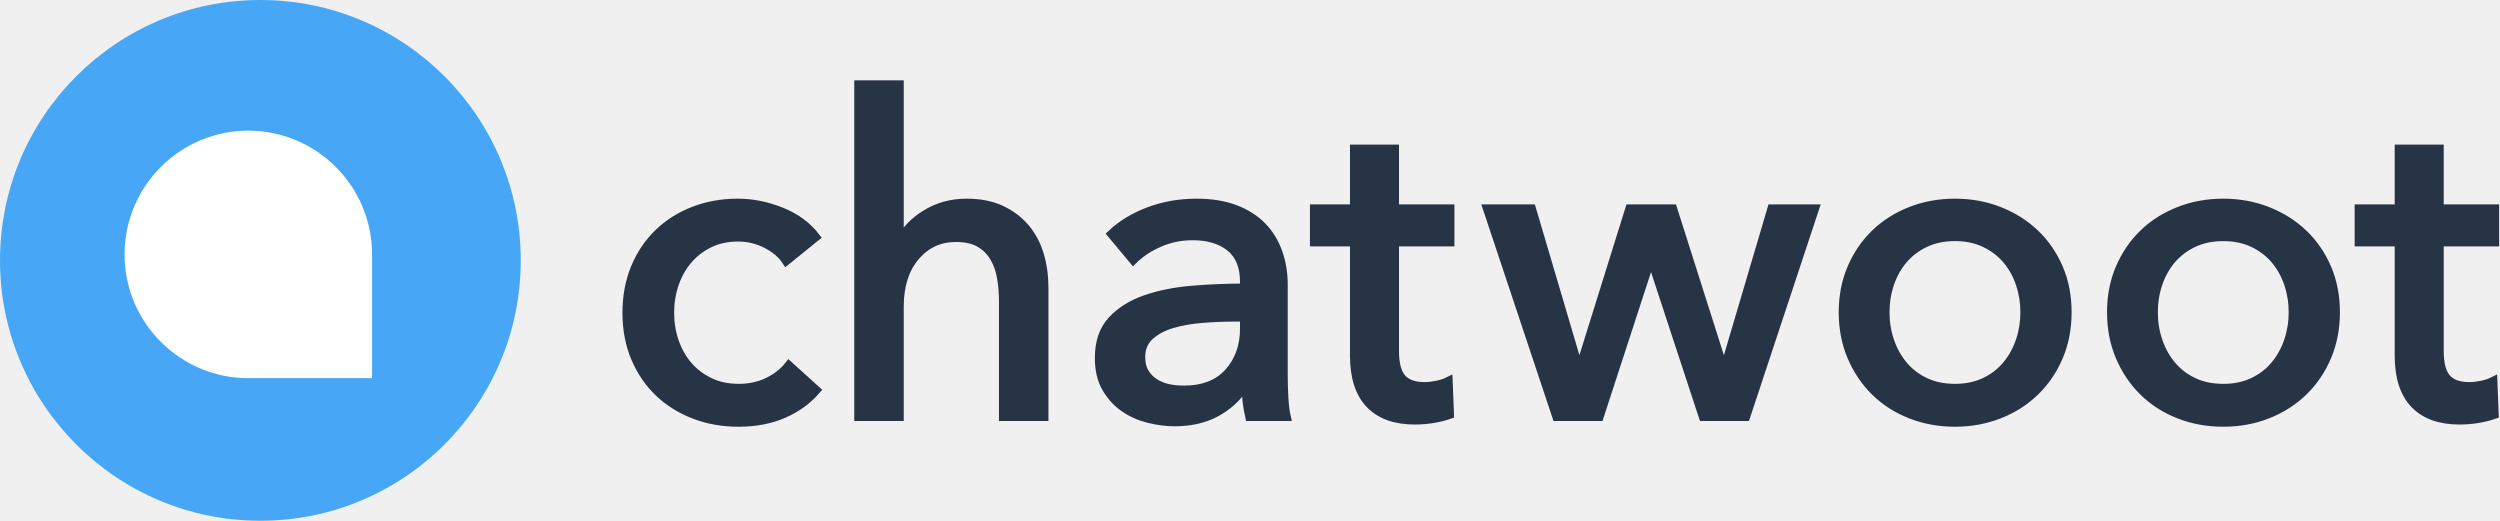
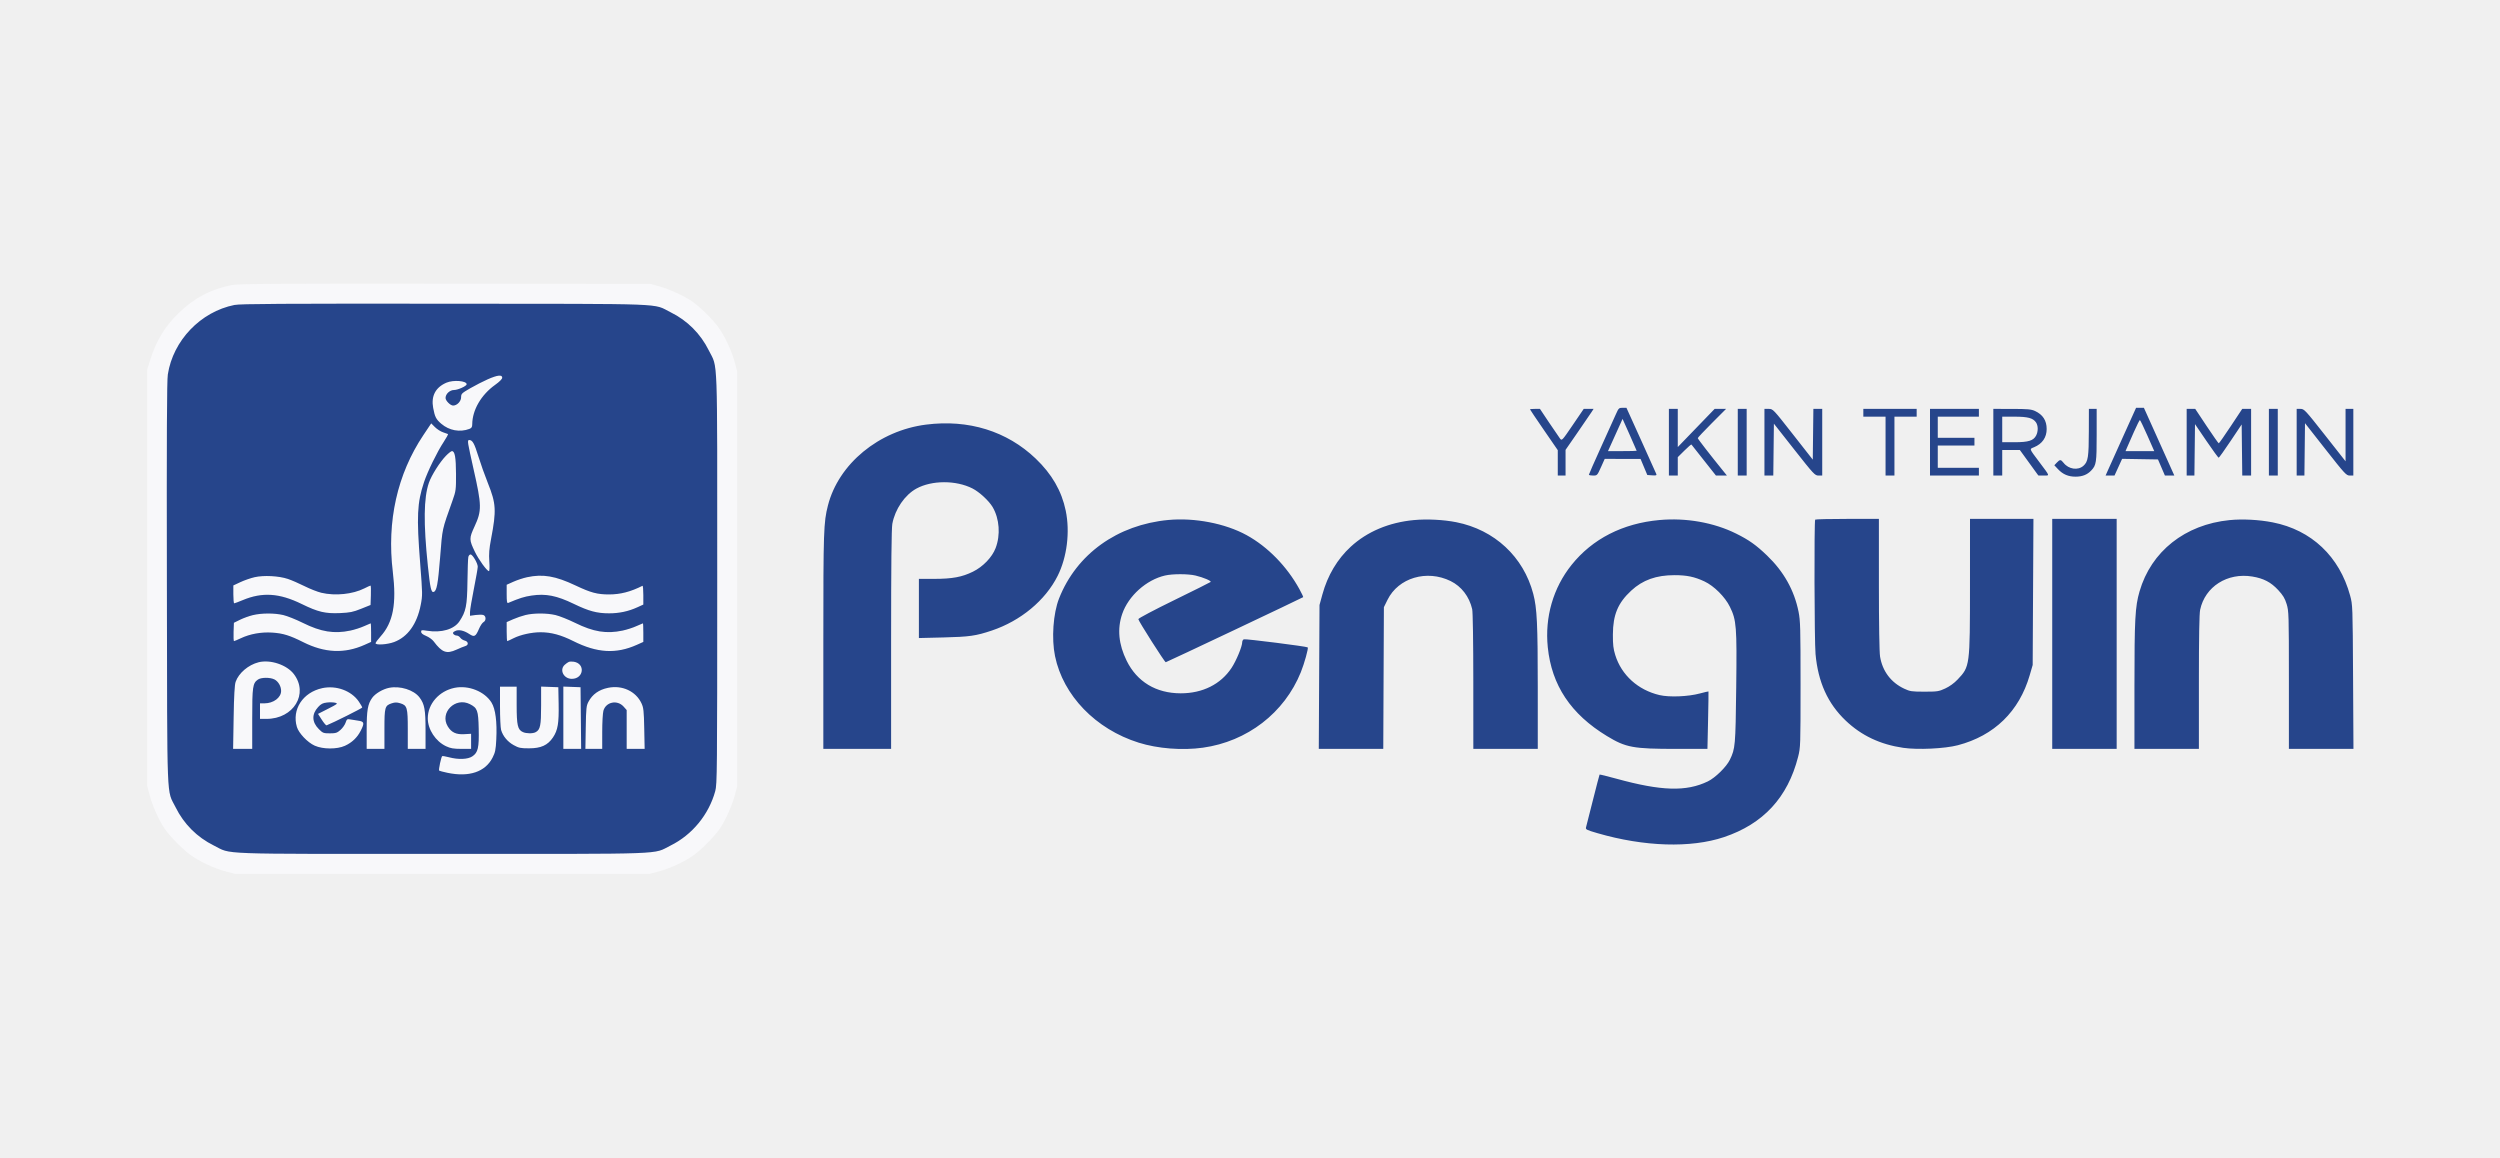
- <svg xmlns="http://www.w3.org/2000/svg" width="2458px" height="512px" viewBox="0 0 2458 512" version="1.1">
-   <g id="Logo" stroke="none" stroke-width="1" fill="none" fill-rule="evenodd">
-     <g id="on_white" fill-rule="nonzero">
-       <g id="woot-log">
-         <circle id="Oval" fill="#47A7F6" cx="256" cy="256" r="256" />
-         <path d="M362.808,368.808 L244.123,368.808 C178.699,368.808 125.457,315.562 125.457,250.122 C125.457,184.703 178.699,131.457 244.124,131.457 C309.565,131.457 362.808,184.703 362.808,250.122 L362.808,368.808 Z" id="Fill-1" stroke="#FFFFFF" stroke-width="6" fill="#FFFFFF" />
-       </g>
-       <path d="M772.982,256.848 C768.658,250.217 762.171,244.667 753.522,240.198 C744.872,235.73 735.647,233.495 725.844,233.495 C715.177,233.495 705.735,235.513 697.518,239.55 C689.302,243.586 682.31,248.992 676.544,255.767 C670.778,262.542 666.381,270.398 663.354,279.336 C660.327,288.273 658.813,297.643 658.813,307.446 C658.813,317.248 660.327,326.618 663.354,335.555 C666.381,344.493 670.778,352.349 676.544,359.124 C682.31,365.899 689.374,371.305 697.735,375.341 C706.095,379.378 715.609,381.396 726.277,381.396 C736.656,381.396 746.098,379.378 754.603,375.341 C763.108,371.305 770.099,365.827 775.577,358.908 L802.822,383.558 C794.173,393.649 783.361,401.505 770.387,407.127 C757.414,412.749 742.71,415.56 726.277,415.56 C710.42,415.56 695.789,412.965 682.382,407.776 C668.976,402.586 657.372,395.307 647.569,385.937 C637.767,376.567 630.055,365.251 624.433,351.989 C618.811,338.727 616,323.879 616,307.446 C616,291.3 618.739,276.597 624.217,263.335 C629.695,250.073 637.335,238.685 647.137,229.171 C656.939,219.657 668.544,212.305 681.95,207.115 C695.356,201.926 709.843,199.331 725.412,199.331 C739.827,199.331 754.17,202.214 768.441,207.98 C782.713,213.746 794.028,222.107 802.389,233.063 L772.982,256.848 Z M885.421,236.09 C890.322,225.999 898.683,217.35 910.504,210.143 C922.324,202.935 935.586,199.331 950.29,199.331 C963.552,199.331 974.94,201.565 984.454,206.034 C993.968,210.503 1001.896,216.485 1008.239,223.981 C1014.582,231.477 1019.267,240.27 1022.294,250.361 C1025.321,260.452 1026.835,271.263 1026.835,282.795 L1026.835,409.938 L986.184,409.938 L986.184,296.634 C986.184,288.273 985.535,280.345 984.238,272.849 C982.94,265.353 980.562,258.722 977.102,252.956 C973.643,247.19 968.958,242.577 963.047,239.117 C957.137,235.658 949.425,233.928 939.911,233.928 C923.766,233.928 910.504,240.054 900.125,252.307 C889.746,264.56 884.556,280.921 884.556,301.391 L884.556,409.938 L843.905,409.938 L843.905,83 L884.556,83 L884.556,236.09 L885.421,236.09 Z M1223.171,277.174 C1223.171,261.893 1218.558,250.577 1209.332,243.226 C1200.106,235.874 1187.853,232.198 1172.573,232.198 C1161.041,232.198 1150.157,234.432 1139.923,238.901 C1129.688,243.37 1121.111,249.064 1114.191,255.983 L1092.568,230.036 C1102.659,220.522 1114.984,213.026 1129.544,207.548 C1144.103,202.07 1159.743,199.331 1176.465,199.331 C1191.169,199.331 1203.926,201.421 1214.738,205.602 C1225.549,209.782 1234.415,215.476 1241.334,222.684 C1248.253,229.892 1253.443,238.396 1256.902,248.199 C1260.362,258.001 1262.092,268.524 1262.092,279.768 L1262.092,369.287 C1262.092,376.206 1262.308,383.486 1262.741,391.126 C1263.173,398.766 1263.966,405.037 1265.119,409.938 L1228.36,409.938 C1226.054,400.136 1224.9,390.333 1224.9,380.531 L1223.603,380.531 C1216.107,391.487 1206.665,399.991 1195.277,406.046 C1183.889,412.1 1170.411,415.128 1154.842,415.128 C1146.77,415.128 1138.337,414.046 1129.544,411.884 C1120.75,409.722 1112.75,406.19 1105.542,401.289 C1098.334,396.388 1092.352,389.901 1087.595,381.828 C1082.838,373.756 1080.46,363.809 1080.46,351.989 C1080.46,336.42 1084.64,324.095 1093.001,315.014 C1101.362,305.932 1112.317,299.013 1125.868,294.256 C1139.418,289.499 1154.698,286.399 1171.708,284.958 C1188.718,283.516 1205.872,282.795 1223.171,282.795 L1223.171,277.174 Z M1213.224,312.203 C1203.133,312.203 1192.682,312.635 1181.871,313.5 C1171.059,314.365 1161.257,316.095 1152.464,318.689 C1143.67,321.284 1136.391,325.176 1130.625,330.366 C1124.859,335.555 1121.976,342.475 1121.976,351.124 C1121.976,357.178 1123.201,362.224 1125.651,366.26 C1128.102,370.296 1131.345,373.612 1135.382,376.206 C1139.418,378.801 1143.887,380.603 1148.788,381.612 C1153.689,382.621 1158.734,383.126 1163.924,383.126 C1182.952,383.126 1197.584,377.432 1207.818,366.044 C1218.053,354.655 1223.171,340.312 1223.171,323.014 L1223.171,312.203 L1213.224,312.203 Z M1425.993,238.252 L1371.504,238.252 L1371.504,345.069 C1371.504,357.467 1373.81,366.332 1378.423,371.666 C1383.036,376.999 1390.388,379.666 1400.478,379.666 C1404.226,379.666 1408.263,379.234 1412.587,378.369 C1416.912,377.504 1420.804,376.206 1424.264,374.477 L1425.561,407.776 C1420.66,409.506 1415.254,410.875 1409.344,411.884 C1403.433,412.893 1397.307,413.398 1390.964,413.398 C1371.648,413.398 1356.872,408.064 1346.637,397.397 C1336.402,386.729 1331.285,370.729 1331.285,349.394 L1331.285,238.252 L1291.931,238.252 L1291.931,204.953 L1331.285,204.953 L1331.285,146.139 L1371.504,146.139 L1371.504,204.953 L1425.993,204.953 L1425.993,238.252 Z M1506.078,204.953 L1552.351,361.503 L1553.216,361.503 L1602.083,204.953 L1644.897,204.953 L1694.629,361.503 L1695.494,361.503 L1741.767,204.953 L1784.581,204.953 L1716.685,409.938 L1674.304,409.938 L1623.706,255.983 L1622.841,255.983 L1572.676,409.938 L1530.295,409.938 L1461.967,204.953 L1506.078,204.953 Z M2032.811,307.013 C2032.811,322.87 2030,337.429 2024.378,350.691 C2018.756,363.953 2010.972,375.413 2001.026,385.072 C1991.079,394.73 1979.331,402.226 1965.78,407.56 C1952.23,412.893 1937.671,415.56 1922.102,415.56 C1906.534,415.56 1891.974,412.893 1878.424,407.56 C1864.873,402.226 1853.197,394.73 1843.395,385.072 C1833.592,375.413 1825.88,363.953 1820.258,350.691 C1814.636,337.429 1811.825,322.87 1811.825,307.013 C1811.825,291.156 1814.636,276.669 1820.258,263.551 C1825.88,250.433 1833.592,239.117 1843.395,229.603 C1853.197,220.089 1864.873,212.665 1878.424,207.332 C1891.974,201.998 1906.534,199.331 1922.102,199.331 C1937.671,199.331 1952.23,201.998 1965.78,207.332 C1979.331,212.665 1991.079,220.089 2001.026,229.603 C2010.972,239.117 2018.756,250.433 2024.378,263.551 C2030,276.669 2032.811,291.156 2032.811,307.013 Z M1990.43,307.013 C1990.43,297.211 1988.917,287.841 1985.89,278.903 C1982.862,269.966 1978.466,262.11 1972.7,255.334 C1966.934,248.559 1959.798,243.154 1951.293,239.117 C1942.788,235.081 1933.058,233.063 1922.102,233.063 C1911.146,233.063 1901.416,235.081 1892.911,239.117 C1884.406,243.154 1877.271,248.559 1871.505,255.334 C1865.738,262.11 1861.342,269.966 1858.315,278.903 C1855.287,287.841 1853.774,297.211 1853.774,307.013 C1853.774,316.816 1855.287,326.185 1858.315,335.123 C1861.342,344.06 1865.738,351.989 1871.505,358.908 C1877.271,365.827 1884.406,371.305 1892.911,375.341 C1901.416,379.378 1911.146,381.396 1922.102,381.396 C1933.058,381.396 1942.788,379.378 1951.293,375.341 C1959.798,371.305 1966.934,365.827 1972.7,358.908 C1978.466,351.989 1982.862,344.06 1985.89,335.123 C1988.917,326.185 1990.43,316.816 1990.43,307.013 Z M2296.611,307.013 C2296.611,322.87 2293.8,337.429 2288.178,350.691 C2282.556,363.953 2274.771,375.413 2264.825,385.072 C2254.878,394.73 2243.13,402.226 2229.58,407.56 C2216.029,412.893 2201.47,415.56 2185.901,415.56 C2170.333,415.56 2155.774,412.893 2142.223,407.56 C2128.673,402.226 2116.996,394.73 2107.194,385.072 C2097.392,375.413 2089.68,363.953 2084.058,350.691 C2078.436,337.429 2075.625,322.87 2075.625,307.013 C2075.625,291.156 2078.436,276.669 2084.058,263.551 C2089.68,250.433 2097.392,239.117 2107.194,229.603 C2116.996,220.089 2128.673,212.665 2142.223,207.332 C2155.774,201.998 2170.333,199.331 2185.901,199.331 C2201.47,199.331 2216.029,201.998 2229.58,207.332 C2243.13,212.665 2254.878,220.089 2264.825,229.603 C2274.771,239.117 2282.556,250.433 2288.178,263.551 C2293.8,276.669 2296.611,291.156 2296.611,307.013 Z M2254.23,307.013 C2254.23,297.211 2252.716,287.841 2249.689,278.903 C2246.662,269.966 2242.265,262.11 2236.499,255.334 C2230.733,248.559 2223.597,243.154 2215.092,239.117 C2206.587,235.081 2196.857,233.063 2185.901,233.063 C2174.946,233.063 2165.215,235.081 2156.71,239.117 C2148.205,243.154 2141.07,248.559 2135.304,255.334 C2129.538,262.11 2125.141,269.966 2122.114,278.903 C2119.087,287.841 2117.573,297.211 2117.573,307.013 C2117.573,316.816 2119.087,326.185 2122.114,335.123 C2125.141,344.06 2129.538,351.989 2135.304,358.908 C2141.07,365.827 2148.205,371.305 2156.71,375.341 C2165.215,379.378 2174.946,381.396 2185.901,381.396 C2196.857,381.396 2206.587,379.378 2215.092,375.341 C2223.597,371.305 2230.733,365.827 2236.499,358.908 C2242.265,351.989 2246.662,344.06 2249.689,335.123 C2252.716,326.185 2254.23,316.816 2254.23,307.013 Z M2453.16,238.252 L2398.671,238.252 L2398.671,345.069 C2398.671,357.467 2400.977,366.332 2405.59,371.666 C2410.203,376.999 2417.554,379.666 2427.645,379.666 C2431.393,379.666 2435.429,379.234 2439.754,378.369 C2444.079,377.504 2447.971,376.206 2451.43,374.477 L2452.728,407.776 C2447.827,409.506 2442.421,410.875 2436.511,411.884 C2430.6,412.893 2424.474,413.398 2418.131,413.398 C2398.815,413.398 2384.039,408.064 2373.804,397.397 C2363.569,386.729 2358.452,370.729 2358.452,349.394 L2358.452,238.252 L2319.098,238.252 L2319.098,204.953 L2358.452,204.953 L2358.452,146.139 L2398.671,146.139 L2398.671,204.953 L2453.16,204.953 L2453.16,238.252 Z" id="chatwoot" stroke="#273445" stroke-width="8" fill="#273444" />
-     </g>
-   </g>
+ <svg xmlns="http://www.w3.org/2000/svg" width="2250" height="1042" viewBox="0 0 2250 1042" version="1.1">
+   <path d="M 208.633 256.545 C 189.761 260.316, 175.178 267.959, 161.141 281.435 C 148.685 293.393, 140.651 306.515, 135.257 323.712 L 132.500 332.500 132.500 520 L 132.500 707.500 134.756 716 C 137.223 725.296, 143.086 738.329, 148.144 745.759 C 152.802 752.604, 164.530 764.523, 171.572 769.570 C 179.835 775.492, 192.759 781.526, 203 784.244 L 211.500 786.500 398 786.500 L 584.500 786.500 593 784.244 C 603.241 781.526, 616.165 775.492, 624.428 769.570 C 631.470 764.523, 643.198 752.604, 647.856 745.759 C 652.914 738.329, 658.777 725.296, 661.244 716 L 663.500 707.500 663.500 521 L 663.500 334.500 661.244 326 C 658.526 315.759, 652.492 302.835, 646.570 294.572 C 641.523 287.530, 629.604 275.802, 622.759 271.144 C 615.685 266.328, 602.530 260.311, 593.500 257.760 L 585.500 255.500 400.500 255.336 C 247.206 255.200, 214.323 255.407, 208.633 256.545 M 210.998 274.477 C 180.553 280.588, 155.801 306.405, 151.052 337 C 150.190 342.555, 149.968 391.435, 150.197 525.500 C 150.545 728.594, 149.816 709.872, 158.021 726.500 C 165.483 741.621, 177.367 753.507, 192.500 760.984 C 209.066 769.168, 190.793 768.500, 398 768.500 C 605.207 768.500, 586.934 769.168, 603.500 760.984 C 622.981 751.359, 637.914 733.171, 643.718 712 C 645.397 705.874, 645.500 694.874, 645.500 521 C 645.500 313.793, 646.168 332.066, 637.984 315.500 C 630.507 300.367, 618.621 288.483, 603.500 281.021 C 586.852 272.806, 605.903 273.527, 400.500 273.339 C 253.439 273.205, 216.223 273.428, 210.998 274.477 M 439 341.350 C 434.875 343.163, 427.788 346.791, 423.250 349.411 C 415.514 353.878, 415 354.383, 415 357.515 C 415 361.171, 411.327 365, 407.820 365 C 405.352 365, 401 360.648, 401 358.180 C 401 354.573, 404.825 351, 408.686 351 C 412.131 351, 420 347.419, 420 345.851 C 420 342.688, 407.981 341.728, 401.787 344.396 C 391.951 348.634, 387.863 356.422, 389.852 367.135 C 391.358 375.241, 392.448 377.371, 397.143 381.390 C 404.290 387.508, 413.904 389.268, 422.441 386.022 C 424.458 385.255, 425.005 384.356, 425.024 381.775 C 425.120 369.005, 433.056 355.343, 445.562 346.419 C 449.633 343.513, 452 341.121, 452 339.912 C 452 337.034, 447.747 337.504, 439 341.350 M 380.988 391.657 C 357.526 426.744, 348.039 469.155, 353.510 514.500 C 357.012 543.525, 353.861 560.152, 342.455 572.839 C 340.005 575.564, 338 578.290, 338 578.897 C 338 580.814, 348.523 580.150, 354.687 577.844 C 366.928 573.264, 375.271 561.660, 378.635 544.536 C 380.340 535.861, 380.326 534.803, 378.160 507.054 C 374.855 464.739, 375.421 452.670, 381.579 434.065 C 384.766 424.435, 393.544 406.479, 399.331 397.749 C 401.792 394.036, 403.512 390.833, 403.153 390.630 C 402.794 390.428, 400.783 389.709, 398.684 389.032 C 396.585 388.355, 393.344 386.277, 391.481 384.415 L 388.095 381.028 380.988 391.657 M 421.497 400.250 C 421.868 402.587, 423.907 412.150, 426.029 421.500 C 433.643 455.047, 433.726 459.400, 427.024 473.948 C 422.153 484.523, 422.171 485.756, 427.361 496.541 C 430.788 503.662, 438.279 514, 440.012 514 C 440.605 514, 440.747 510.623, 440.380 505.250 C 439.918 498.488, 440.276 493.912, 441.955 485.112 C 446.862 459.393, 446.515 453.265, 439.106 434.800 C 436.391 428.035, 432.504 417.100, 430.466 410.500 C 426.901 398.950, 425.224 396, 422.221 396 C 421.139 396, 420.976 396.957, 421.497 400.250 M 401.306 410.250 C 395.770 415.973, 388.304 427.804, 385.999 434.504 C 381.311 448.129, 381.037 470.703, 385.090 509.482 C 387.173 529.417, 388.083 533.464, 390.318 532.737 C 393.059 531.845, 394.166 525.927, 396.102 501.787 C 398.284 474.595, 397.586 477.796, 407.276 450.500 C 410.343 441.861, 410.469 440.899, 410.413 426.500 C 410.354 411.492, 409.368 406, 406.733 406 C 406.009 406, 403.567 407.913, 401.306 410.250 M 421.491 501.250 C 421.190 502.488, 420.831 512.500, 420.693 523.500 C 420.421 545.143, 419.393 550.275, 413.562 559.086 C 408.718 566.406, 397.292 569.746, 384.250 567.654 C 379.510 566.894, 379 566.991, 379.004 568.656 C 379.006 569.899, 380.475 571.104, 383.513 572.353 C 385.991 573.372, 389.027 575.552, 390.259 577.197 C 397.831 587.306, 401.900 588.784, 410.859 584.679 C 413.962 583.257, 417.512 581.817, 418.750 581.480 C 421.954 580.605, 421.657 577.382, 418.295 576.538 C 416.807 576.164, 414.981 574.991, 414.238 573.929 C 413.495 572.868, 412.067 572, 411.066 572 C 410.064 572, 408.745 571.398, 408.135 570.662 C 407.279 569.631, 407.580 569.027, 409.453 568.025 C 412.581 566.351, 417.342 567.299, 422.306 570.584 C 426.928 573.643, 428.073 573.026, 431.179 565.806 C 432.335 563.119, 434.117 560.472, 435.140 559.925 C 437.699 558.556, 437.568 554.315, 434.942 553.482 C 433.810 553.122, 430.660 553.134, 427.942 553.508 L 423 554.188 423.004 550.844 C 423.006 549.005, 424.573 539.625, 426.486 530 C 428.399 520.375, 429.973 511.415, 429.982 510.088 C 430.005 506.956, 425.337 499, 423.477 499 C 422.686 499, 421.792 500.012, 421.491 501.250 M 229.131 519.474 C 225.628 520.271, 219.890 522.267, 216.381 523.909 L 210 526.895 210 534.947 C 210 539.376, 210.346 543, 210.769 543 C 211.192 543, 214.679 541.690, 218.519 540.088 C 236.085 532.761, 251.458 533.778, 271.500 543.593 C 286.261 550.821, 292.722 552.356, 305.988 551.784 C 315.001 551.395, 317.712 550.844, 325 547.915 L 333.500 544.500 333.789 535.750 C 333.948 530.938, 333.820 527, 333.506 527 C 333.191 527, 330.707 528.128, 327.986 529.507 C 317.500 534.821, 301.749 536.444, 289.256 533.498 C 285.822 532.688, 279.015 530.019, 274.131 527.566 C 269.246 525.113, 262.493 522.177, 259.124 521.042 C 250.984 518.300, 237.412 517.590, 229.131 519.474 M 474.277 519.511 C 470.855 520.255, 465.343 522.080, 462.027 523.568 L 456 526.273 456 534.744 C 456 541.134, 456.307 543.085, 457.250 542.687 C 467.626 538.311, 471.729 537.015, 478.400 536.009 C 491.152 534.086, 501.008 536.030, 516.500 543.527 C 529.977 550.048, 537.277 552, 548.184 552 C 557.352 552, 565.608 550.227, 573.750 546.508 L 579 544.111 579 535.472 C 579 530.721, 578.663 527.003, 578.250 527.210 C 567.505 532.607, 558.424 534.964, 548.299 534.985 C 537.580 535.007, 531.808 533.472, 517.999 526.926 C 499.899 518.346, 488.521 516.416, 474.277 519.511 M 227.500 553.629 C 224.200 554.427, 219.025 556.300, 216 557.790 L 210.500 560.500 210.210 568.750 C 210.050 573.288, 210.231 577, 210.613 577 C 210.995 577, 213.755 575.842, 216.746 574.427 C 225.007 570.519, 235.061 568.710, 245 569.343 C 254.609 569.955, 260.804 571.864, 272.870 577.933 C 292.243 587.677, 310.106 588.450, 328.206 580.327 L 334 577.727 334 569.363 C 334 564.764, 333.829 561, 333.621 561 C 333.412 561, 330.750 562.141, 327.706 563.534 C 324.661 564.928, 319.094 566.721, 315.335 567.517 C 300.711 570.616, 288.852 568.688, 272.500 560.555 C 266.450 557.545, 258.575 554.396, 255 553.556 C 246.983 551.673, 235.455 551.703, 227.500 553.629 M 472.916 553.522 C 469.845 554.268, 464.783 556.006, 461.666 557.384 L 456 559.890 456 568.445 C 456 573.150, 456.240 577, 456.533 577 C 456.827 577, 459.355 575.840, 462.152 574.423 C 468.374 571.270, 478.475 569.035, 486.500 569.035 C 496.014 569.035, 504.912 571.436, 515.982 576.991 C 537.377 587.727, 554.493 588.725, 573.206 580.327 L 579 577.727 579 569.363 C 579 564.764, 578.829 561, 578.621 561 C 578.412 561, 575.750 562.141, 572.706 563.534 C 569.661 564.928, 564.094 566.721, 560.335 567.517 C 545.774 570.602, 534.155 568.712, 517.587 560.564 C 511.451 557.546, 503.521 554.392, 499.965 553.553 C 492.115 551.703, 480.464 551.690, 472.916 553.522 M 232.734 596.030 C 223.516 598.345, 214.784 605.796, 212.059 613.674 C 211.133 616.348, 210.593 626.002, 210.265 645.750 L 209.795 674 218.398 674 L 227 674 227 646.968 C 227 617.966, 227.443 614.904, 232.117 611.631 C 235.071 609.562, 243.133 609.500, 247.033 611.517 C 250.456 613.287, 253 617.677, 253 621.815 C 253 627.841, 246.096 633, 238.032 633 L 234 633 234 640 L 234 647 239.841 647 C 264.238 647, 278.014 624.402, 264.447 606.635 C 258.104 598.327, 243.300 593.376, 232.734 596.030 M 512 595.669 C 511.175 595.991, 509.488 597.176, 508.250 598.302 C 503.192 602.903, 507.333 611.030, 514.705 610.968 C 525.461 610.878, 526.991 597.245, 516.434 595.554 C 514.820 595.295, 512.825 595.347, 512 595.669 M 289.972 619.337 C 272.522 623.165, 262.491 638.554, 267.200 654.272 C 268.886 659.899, 276.816 668.224, 283.230 671.098 C 290.659 674.427, 303.342 674.469, 310.500 671.189 C 316.798 668.303, 321.499 663.830, 324.589 657.783 C 328.234 650.652, 327.903 649.351, 322.250 648.576 C 319.637 648.217, 316.306 647.690, 314.847 647.404 C 312.523 646.948, 312.050 647.319, 311.036 650.392 C 310.399 652.321, 308.315 655.273, 306.404 656.950 C 303.346 659.635, 302.202 660, 296.848 660 C 291.138 660, 290.532 659.767, 286.965 656.201 C 280.656 649.891, 280.423 642.782, 286.316 636.353 C 288.899 633.533, 290.527 632.695, 294.225 632.278 C 296.786 631.989, 300.145 632.077, 301.690 632.473 C 304.321 633.148, 303.916 633.491, 295.350 637.847 L 286.199 642.500 289.636 647.821 C 291.527 650.748, 293.445 652.998, 293.899 652.821 C 299.814 650.521, 326 637.410, 326 636.749 C 326 636.260, 324.600 633.825, 322.888 631.337 C 316.186 621.596, 302.469 616.595, 289.972 619.337 M 350.147 619.046 C 344.463 620.201, 337.687 624.227, 334.946 628.076 C 330.941 633.701, 330 639.232, 330 657.159 L 330 674 338 674 L 346 674 346 656.223 C 346 636.305, 346.365 635.025, 352.631 632.957 C 355.366 632.054, 357.180 632.037, 360.018 632.887 C 366.476 634.822, 367 636.591, 367 656.465 L 367 674 375 674 L 383 674 383 657.159 C 383 638.635, 382.061 633.569, 377.529 627.626 C 372.404 620.907, 360.045 617.035, 350.147 619.046 M 409.132 619.041 C 395.157 621.905, 385 633.463, 385 646.500 C 385 656.520, 392.011 667.203, 401.500 671.642 C 405.538 673.531, 408.183 673.982, 415.250 673.990 L 424 674 424 667.203 L 424 660.405 417.750 660.757 C 410.496 661.165, 406.295 659.173, 402.995 653.759 C 395.458 641.398, 409.764 627.039, 422.929 633.752 C 429.669 637.188, 430.462 639.405, 430.822 655.821 C 431.201 673.076, 430.240 677.256, 425.102 680.713 C 421.026 683.457, 412.548 683.788, 404.080 681.534 C 401.100 680.741, 398.351 680.283, 397.973 680.517 C 397.073 681.073, 394.568 692.901, 395.213 693.547 C 395.487 693.820, 398.813 694.701, 402.605 695.505 C 422.134 699.642, 436.719 694.766, 443.299 681.901 C 445.720 677.167, 446.196 674.839, 446.667 665.444 C 447.456 649.680, 445.947 638.061, 442.360 632.286 C 436.142 622.273, 421.614 616.482, 409.132 619.041 M 450 635.757 C 450 645.523, 450.440 655.046, 450.977 656.920 C 452.575 662.490, 456.749 667.542, 462.292 670.614 C 466.891 673.163, 468.497 673.500, 476.027 673.500 C 486.898 673.500, 492.906 670.781, 497.681 663.698 C 502.042 657.231, 503.103 650.935, 502.778 633.457 L 502.500 618.500 494.750 618.208 L 487 617.916 487 635.008 C 487 653.072, 486.246 656.728, 482.055 658.970 C 479.506 660.335, 473.707 660.279, 470.595 658.861 C 465.910 656.727, 465 652.782, 465 634.599 L 465 618 457.500 618 L 450 618 450 635.757 M 507 645.958 L 507 674 515.016 674 L 523.032 674 522.766 646.250 L 522.500 618.500 514.750 618.208 L 507 617.916 507 645.958 M 547.326 619.016 C 539.040 620.711, 533.262 624.792, 529.653 631.500 C 527.702 635.124, 527.469 637.311, 527.174 654.750 L 526.847 674 534.424 674 L 542 674 542.006 658.750 C 542.009 650.362, 542.486 641.789, 543.067 639.698 C 545.287 631.703, 555.561 629.588, 561.250 635.954 L 564 639.032 564 656.516 L 564 674 572.095 674 L 580.191 674 579.823 655.750 C 579.502 639.776, 579.194 636.939, 577.354 633 C 572.274 622.125, 560.020 616.418, 547.326 619.016" stroke="none" fill="#f8f8fa" fill-rule="evenodd" />
+   <path d="M 210.998 274.477 C 180.553 280.588, 155.801 306.405, 151.052 337 C 150.190 342.555, 149.968 391.435, 150.197 525.500 C 150.545 728.594, 149.816 709.872, 158.021 726.500 C 165.483 741.621, 177.367 753.507, 192.500 760.984 C 209.066 769.168, 190.793 768.500, 398 768.500 C 605.207 768.500, 586.934 769.168, 603.500 760.984 C 622.981 751.359, 637.914 733.171, 643.718 712 C 645.397 705.874, 645.500 694.874, 645.500 521 C 645.500 313.793, 646.168 332.066, 637.984 315.500 C 630.507 300.367, 618.621 288.483, 603.500 281.021 C 586.852 272.806, 605.903 273.527, 400.500 273.339 C 253.439 273.205, 216.223 273.428, 210.998 274.477 M 439 341.350 C 434.875 343.163, 427.788 346.791, 423.250 349.411 C 415.514 353.878, 415 354.383, 415 357.515 C 415 361.171, 411.327 365, 407.820 365 C 405.352 365, 401 360.648, 401 358.180 C 401 354.573, 404.825 351, 408.686 351 C 412.131 351, 420 347.419, 420 345.851 C 420 342.688, 407.981 341.728, 401.787 344.396 C 391.951 348.634, 387.863 356.422, 389.852 367.135 C 391.358 375.241, 392.448 377.371, 397.143 381.390 C 404.290 387.508, 413.904 389.268, 422.441 386.022 C 424.458 385.255, 425.005 384.356, 425.024 381.775 C 425.120 369.005, 433.056 355.343, 445.562 346.419 C 449.633 343.513, 452 341.121, 452 339.912 C 452 337.034, 447.747 337.504, 439 341.350 M 1454.550 372.250 C 1453.262 375.137, 1447.212 388.521, 1441.105 401.991 C 1434.997 415.461, 1430 426.823, 1430 427.241 C 1430 427.658, 1431.688 428, 1433.750 427.999 C 1437.450 427.998, 1437.545 427.898, 1440.872 420.499 L 1444.243 413 1460.372 413.014 L 1476.500 413.027 1479.533 420.264 L 1482.566 427.500 1486.915 427.814 C 1490.335 428.061, 1491.147 427.826, 1490.720 426.713 C 1490.422 425.935, 1484.239 412.181, 1476.982 396.149 L 1463.787 367 1460.338 367 C 1457.142 367, 1456.719 367.384, 1454.550 372.250 M 1911.082 392.250 C 1904.809 406.137, 1898.630 419.863, 1897.351 422.750 L 1895.025 428 1899.038 428 L 1903.050 428 1906.480 420.475 L 1909.909 412.950 1926.045 413.225 L 1942.181 413.500 1945.302 420.750 L 1948.423 428 1952.662 428 L 1956.901 428 1952.082 417.250 C 1949.432 411.337, 1943.267 397.614, 1938.382 386.752 L 1929.500 367.005 1925.993 367.002 L 1922.486 367 1911.082 392.250 M 1377 368.421 C 1377 368.653, 1382.625 377.013, 1389.500 387 L 1402 405.158 1402 416.579 L 1402 428 1405.500 428 L 1409 428 1409 416.444 L 1409 404.889 1419.854 389.194 C 1425.823 380.562, 1431.500 372.262, 1432.469 370.750 L 1434.230 368 1429.790 368 L 1425.351 368 1415.523 382.441 C 1405.809 396.715, 1405.676 396.857, 1404.005 394.691 C 1403.075 393.486, 1398.635 386.988, 1394.138 380.250 L 1385.961 368 1381.480 368 C 1379.016 368, 1377 368.190, 1377 368.421 M 1502 398 L 1502 428 1506 428 L 1510 428 1510 419.719 L 1510 411.437 1515.974 405.526 C 1519.259 402.275, 1522.098 399.814, 1522.281 400.057 C 1522.464 400.301, 1527.505 406.688, 1533.482 414.250 L 1544.350 428 1549.295 428 L 1554.241 428 1550.794 423.750 C 1539.001 409.211, 1528 395.010, 1528 394.326 C 1528 393.887, 1533.731 387.784, 1540.736 380.764 L 1553.471 368 1548.323 368 L 1543.175 368 1526.588 385.179 L 1510 402.357 1510 385.179 L 1510 368 1506 368 L 1502 368 1502 398 M 1564 398 L 1564 428 1568 428 L 1572 428 1572 398 L 1572 368 1568 368 L 1564 368 1564 398 M 1588 398 L 1588 428 1591.982 428 L 1595.964 428 1596.232 404.651 L 1596.500 381.302 1614.886 404.651 C 1632.363 426.846, 1633.438 428, 1636.636 428 L 1640 428 1640 398 L 1640 368 1636.018 368 L 1632.037 368 1631.768 390.841 L 1631.500 413.683 1613.592 390.841 C 1595.781 368.123, 1595.664 368, 1591.842 368 L 1588 368 1588 398 M 1677 371.500 L 1677 375 1687 375 L 1697 375 1697 401.500 L 1697 428 1701 428 L 1705 428 1705 401.500 L 1705 375 1715 375 L 1725 375 1725 371.500 L 1725 368 1701 368 L 1677 368 1677 371.500 M 1737 398 L 1737 428 1759 428 L 1781 428 1781 424.500 L 1781 421 1762.500 421 L 1744 421 1744 411 L 1744 401 1760.500 401 L 1777 401 1777 397.500 L 1777 394 1760.500 394 L 1744 394 1744 384.500 L 1744 375 1762.500 375 L 1781 375 1781 371.500 L 1781 368 1759 368 L 1737 368 1737 398 M 1794 398 L 1794 428 1798 428 L 1802 428 1802 416.500 L 1802 405 1809.932 405 L 1817.865 405 1826.182 416.473 L 1834.500 427.946 1839.309 427.973 C 1844.916 428.005, 1845.216 428.946, 1835.500 416 C 1825.977 403.312, 1826.331 404.306, 1830.696 402.483 C 1838.064 399.404, 1842 393.698, 1842 386.097 C 1842 378.478, 1838.542 373.140, 1831.500 369.890 C 1828.123 368.331, 1824.892 368.041, 1810.750 368.022 L 1794 368 1794 398 M 1879.956 387.750 C 1879.904 411.485, 1879.288 415.460, 1875.078 419.222 C 1870.189 423.590, 1861.791 422.363, 1857.274 416.621 C 1854.737 413.396, 1853.946 413.364, 1851.120 416.372 L 1848.892 418.743 1852.308 422.365 C 1856.606 426.922, 1861.520 429, 1868 429 C 1874.110 429, 1878.585 427.225, 1882.186 423.373 C 1886.652 418.597, 1887 416.288, 1887 391.435 L 1887 368 1883.500 368 L 1880 368 1879.956 387.750 M 1968 398 L 1968 428 1971.482 428 L 1974.963 428 1975.232 404.862 L 1975.500 381.723 1985.808 396.862 C 1991.477 405.188, 1996.427 411.983, 1996.808 411.962 C 1997.189 411.941, 2002 405.195, 2007.500 396.971 L 2017.500 382.017 2017.768 405.009 L 2018.037 428 2022.018 428 L 2026 428 2026 398 L 2026 368 2022.003 368 L 2018.006 368 2007.753 383.474 C 2002.114 391.985, 1997.228 398.960, 1996.895 398.974 C 1996.562 398.988, 1991.660 392.025, 1986 383.500 L 1975.710 368 1971.855 368 L 1968 368 1968 398 M 2042 398 L 2042 428 2046 428 L 2050 428 2050 398 L 2050 368 2046 368 L 2042 368 2042 398 M 2067 398 L 2067 428 2070.482 428 L 2073.964 428 2074.232 404.435 L 2074.500 380.870 2093 404.430 C 2110.359 426.538, 2111.700 427.991, 2114.750 427.995 L 2118 428 2118 398 L 2118 368 2114.500 368 L 2111 368 2111 391.584 L 2111 415.167 2092.450 391.584 C 2074.645 368.947, 2073.762 368, 2070.450 368 L 2067 368 2067 398 M 1802 386.500 L 1802 398 1813.099 398 C 1825.648 398, 1830.121 396.600, 1832.544 391.915 C 1834.468 388.194, 1834.391 383.004, 1832.369 380.117 C 1829.634 376.211, 1825.056 375, 1813.032 375 L 1802 375 1802 386.500 M 1453.752 391.504 L 1447.193 406 1460.097 406 C 1467.193 406, 1473 405.860, 1473 405.688 C 1473 405.517, 1470.145 398.993, 1466.655 391.192 L 1460.310 377.008 1453.752 391.504 M 1920.520 388.750 C 1917.898 394.663, 1915.127 400.962, 1914.363 402.750 L 1912.973 406 1925.895 406 L 1938.817 406 1932.659 392.026 C 1929.271 384.340, 1926.227 378.040, 1925.894 378.026 C 1925.560 378.012, 1923.142 382.837, 1920.520 388.750 M 380.988 391.657 C 357.526 426.744, 348.039 469.155, 353.510 514.500 C 357.012 543.525, 353.861 560.152, 342.455 572.839 C 340.005 575.564, 338 578.290, 338 578.897 C 338 580.814, 348.523 580.150, 354.687 577.844 C 366.928 573.264, 375.271 561.660, 378.635 544.536 C 380.340 535.861, 380.326 534.803, 378.160 507.054 C 374.855 464.739, 375.421 452.670, 381.579 434.065 C 384.766 424.435, 393.544 406.479, 399.331 397.749 C 401.792 394.036, 403.512 390.833, 403.153 390.630 C 402.794 390.428, 400.783 389.709, 398.684 389.032 C 396.585 388.355, 393.344 386.277, 391.481 384.415 L 388.095 381.028 380.988 391.657 M 833.500 382.142 C 790.971 387.544, 754.683 417.460, 745.122 455 C 741.256 470.176, 741.006 477.619, 741.003 577.250 L 741 674 771.500 674 L 802 674 802 575.684 C 802 508.867, 802.350 475.474, 803.092 471.458 C 805.531 458.264, 814.330 445.404, 824.826 439.691 C 838.695 432.143, 860.398 432.100, 875.184 439.593 C 881.416 442.751, 890.071 450.739, 893.381 456.386 C 899.524 466.870, 900.579 481.465, 896.048 493.285 C 892.876 501.558, 884.717 510.046, 875.645 514.510 C 865.797 519.356, 857.138 520.962, 840.750 520.983 L 827 521 827 547.619 L 827 574.239 849.250 573.698 C 872.506 573.133, 878.271 572.308, 892.607 567.496 C 918.665 558.749, 940.814 540.362, 951.873 518.297 C 960.315 501.453, 963.128 478.760, 959.150 459.587 C 955.470 441.851, 946.701 426.660, 932.086 412.702 C 906.223 388.001, 871.678 377.293, 833.500 382.142 M 421.497 400.250 C 421.868 402.587, 423.907 412.150, 426.029 421.500 C 433.643 455.047, 433.726 459.400, 427.024 473.948 C 422.153 484.523, 422.171 485.756, 427.361 496.541 C 430.788 503.662, 438.279 514, 440.012 514 C 440.605 514, 440.747 510.623, 440.380 505.250 C 439.918 498.488, 440.276 493.912, 441.955 485.112 C 446.862 459.393, 446.515 453.265, 439.106 434.800 C 436.391 428.035, 432.504 417.100, 430.466 410.500 C 426.901 398.950, 425.224 396, 422.221 396 C 421.139 396, 420.976 396.957, 421.497 400.250 M 401.306 410.250 C 395.770 415.973, 388.304 427.804, 385.999 434.504 C 381.311 448.129, 381.037 470.703, 385.090 509.482 C 387.173 529.417, 388.083 533.464, 390.318 532.737 C 393.059 531.845, 394.166 525.927, 396.102 501.787 C 398.284 474.595, 397.586 477.796, 407.276 450.500 C 410.343 441.861, 410.469 440.899, 410.413 426.500 C 410.354 411.492, 409.368 406, 406.733 406 C 406.009 406, 403.567 407.913, 401.306 410.250 M 1051.500 467.974 C 1005.651 472.263, 968.875 498.677, 953.151 538.612 C 947.844 552.090, 946.264 574.680, 949.521 590.500 C 956.825 625.974, 986.091 656.249, 1024.829 668.404 C 1041.975 673.784, 1064.001 675.510, 1082.566 672.928 C 1122.514 667.371, 1155.947 641.617, 1170.744 605 C 1173.931 597.114, 1177.744 583.400, 1176.960 582.643 C 1176.066 581.781, 1120.957 574.802, 1119.489 575.366 C 1118.670 575.680, 1118 576.825, 1118 577.909 C 1118 581.790, 1112.690 594.618, 1108.391 601.124 C 1098.657 615.854, 1082.295 624.021, 1062.590 623.985 C 1040.460 623.945, 1023.331 613.617, 1013.998 594.687 C 1006.721 579.925, 1005.389 565.902, 1009.994 552.517 C 1015.578 536.288, 1031.685 521.845, 1048.531 517.961 C 1055.349 516.389, 1069.355 516.404, 1076 517.990 C 1083.043 519.672, 1090.492 522.841, 1089.569 523.765 C 1089.176 524.157, 1074.375 531.548, 1056.677 540.188 C 1038.784 548.924, 1024.500 556.480, 1024.500 557.209 C 1024.500 558.775, 1048.183 596, 1049.179 596 C 1049.860 596, 1172.153 538.098, 1172.868 537.437 C 1173.071 537.250, 1171.561 534.037, 1169.513 530.298 C 1158.258 509.751, 1140.904 492.006, 1121.869 481.579 C 1102.725 471.093, 1075.149 465.762, 1051.500 467.974 M 1272.500 468.066 C 1250.049 470.193, 1230.486 478.442, 1215.713 492.011 C 1203.614 503.124, 1194.846 517.860, 1190.175 534.930 L 1187.556 544.500 1187.231 609.250 L 1186.905 674 1215.924 674 L 1244.943 674 1245.222 610.228 L 1245.500 546.455 1248.750 539.855 C 1258.512 520.030, 1284.142 512.411, 1305.575 522.962 C 1315.308 527.754, 1322.362 536.941, 1324.961 548.209 C 1325.555 550.782, 1325.961 576.814, 1325.976 613.250 L 1326 674 1355 674 L 1384 674 1383.991 619.250 C 1383.982 561.342, 1383.316 547.395, 1379.945 534.530 C 1371.186 501.099, 1345.089 476.802, 1310.619 469.983 C 1299.159 467.716, 1284.156 466.962, 1272.500 468.066 M 1493.500 468.028 C 1460.440 471.026, 1433.183 484.949, 1414.392 508.435 C 1397.852 529.108, 1390.247 555.440, 1393.001 582.509 C 1396.488 616.786, 1413.765 642.723, 1446.249 662.444 C 1463.343 672.822, 1469.731 674, 1508.919 674 L 1536.694 674 1537.264 648.251 C 1537.578 634.089, 1537.742 622.409, 1537.629 622.296 C 1537.516 622.183, 1534.066 622.996, 1529.962 624.102 C 1519.318 626.971, 1502.397 627.656, 1493.565 625.576 C 1474.204 621.016, 1459.374 607.621, 1453.757 589.620 C 1451.978 583.918, 1451.548 580.210, 1451.601 571 C 1451.701 553.227, 1456.122 542.657, 1468.090 531.577 C 1478.437 521.997, 1490.595 517.644, 1507 517.644 C 1518.134 517.644, 1525.048 519.087, 1534 523.279 C 1542.614 527.312, 1552.525 537.187, 1556.879 546.073 C 1562.844 558.245, 1563.255 563.501, 1562.590 619 C 1561.961 671.397, 1561.767 673.606, 1556.902 683.744 C 1553.832 690.142, 1543.765 700.028, 1537 703.288 C 1517.606 712.635, 1495.186 711.962, 1454.711 700.816 C 1446.577 698.577, 1439.788 696.914, 1439.624 697.122 C 1439.460 697.330, 1436.776 707.625, 1433.659 720 C 1430.542 732.375, 1427.734 743.444, 1427.419 744.598 C 1426.897 746.511, 1427.801 746.973, 1437.673 749.844 C 1479.768 762.085, 1521.723 763.404, 1551.500 753.425 C 1586.949 741.545, 1608.960 717.741, 1618.279 681.207 C 1620.445 672.717, 1620.500 671.095, 1620.500 616 C 1620.500 565.394, 1620.311 558.561, 1618.685 550.500 C 1614.789 531.179, 1605.388 514.421, 1590.337 499.966 C 1580.489 490.508, 1573.994 485.908, 1562.368 480.159 C 1542.319 470.244, 1517.419 465.858, 1493.500 468.028 M 1633.667 467.667 C 1632.655 468.679, 1632.936 577.045, 1633.981 588.627 C 1636.263 613.919, 1644.998 633.198, 1661.136 648.557 C 1675.279 662.019, 1692.176 670.015, 1712.870 673.041 C 1725.942 674.953, 1750.228 673.808, 1762.011 670.725 C 1794.820 662.141, 1817.274 640.282, 1826.734 607.715 L 1829.411 598.500 1829.752 532.750 L 1830.094 467 1801.547 467 L 1773 467 1772.983 526.750 C 1772.961 599.726, 1772.948 599.831, 1761.847 611.568 C 1758.762 614.830, 1754.638 617.817, 1750.722 619.626 C 1744.919 622.306, 1743.657 622.500, 1732 622.500 C 1720.532 622.500, 1719.028 622.279, 1713.782 619.820 C 1701.881 614.242, 1694.178 603.993, 1692.056 590.914 C 1691.420 586.996, 1691.012 561.634, 1691.008 525.750 L 1691 467 1662.667 467 C 1647.083 467, 1634.033 467.300, 1633.667 467.667 M 1847 570.500 L 1847 674 1876 674 L 1905 674 1905 570.500 L 1905 467 1876 467 L 1847 467 1847 570.500 M 2006.582 468.097 C 1966.535 472.085, 1936.029 496.262, 1925.590 532.287 C 1921.605 546.037, 1921 557.285, 1921 617.606 L 1921 674 1950 674 L 1979 674 1979 614.049 C 1979 573.470, 1979.363 552.386, 1980.124 548.799 C 1984.548 527.952, 2004.632 515.169, 2027.126 518.884 C 2037.268 520.559, 2043.872 524.014, 2050.394 531.059 C 2054.719 535.730, 2056.378 538.484, 2057.966 543.626 C 2059.918 549.947, 2060 552.692, 2060 612.105 L 2060 674 2089.054 674 L 2118.107 674 2117.761 609.250 C 2117.418 545.253, 2117.387 544.401, 2115.103 536 C 2105.542 500.836, 2080.342 476.993, 2045.500 470.146 C 2033.111 467.711, 2018.290 466.931, 2006.582 468.097 M 421.491 501.250 C 421.190 502.488, 420.831 512.500, 420.693 523.500 C 420.421 545.143, 419.393 550.275, 413.562 559.086 C 408.718 566.406, 397.292 569.746, 384.250 567.654 C 379.510 566.894, 379 566.991, 379.004 568.656 C 379.006 569.899, 380.475 571.104, 383.513 572.353 C 385.991 573.372, 389.027 575.552, 390.259 577.197 C 397.831 587.306, 401.900 588.784, 410.859 584.679 C 413.962 583.257, 417.512 581.817, 418.750 581.480 C 421.954 580.605, 421.657 577.382, 418.295 576.538 C 416.807 576.164, 414.981 574.991, 414.238 573.929 C 413.495 572.868, 412.067 572, 411.066 572 C 410.064 572, 408.745 571.398, 408.135 570.662 C 407.279 569.631, 407.580 569.027, 409.453 568.025 C 412.581 566.351, 417.342 567.299, 422.306 570.584 C 426.928 573.643, 428.073 573.026, 431.179 565.806 C 432.335 563.119, 434.117 560.472, 435.140 559.925 C 437.699 558.556, 437.568 554.315, 434.942 553.482 C 433.810 553.122, 430.660 553.134, 427.942 553.508 L 423 554.188 423.004 550.844 C 423.006 549.005, 424.573 539.625, 426.486 530 C 428.399 520.375, 429.973 511.415, 429.982 510.088 C 430.005 506.956, 425.337 499, 423.477 499 C 422.686 499, 421.792 500.012, 421.491 501.250 M 229.131 519.474 C 225.628 520.271, 219.890 522.267, 216.381 523.909 L 210 526.895 210 534.947 C 210 539.376, 210.346 543, 210.769 543 C 211.192 543, 214.679 541.690, 218.519 540.088 C 236.085 532.761, 251.458 533.778, 271.500 543.593 C 286.261 550.821, 292.722 552.356, 305.988 551.784 C 315.001 551.395, 317.712 550.844, 325 547.915 L 333.500 544.500 333.789 535.750 C 333.948 530.938, 333.820 527, 333.506 527 C 333.191 527, 330.707 528.128, 327.986 529.507 C 317.500 534.821, 301.749 536.444, 289.256 533.498 C 285.822 532.688, 279.015 530.019, 274.131 527.566 C 269.246 525.113, 262.493 522.177, 259.124 521.042 C 250.984 518.300, 237.412 517.590, 229.131 519.474 M 474.277 519.511 C 470.855 520.255, 465.343 522.080, 462.027 523.568 L 456 526.273 456 534.744 C 456 541.134, 456.307 543.085, 457.250 542.687 C 467.626 538.311, 471.729 537.015, 478.400 536.009 C 491.152 534.086, 501.008 536.030, 516.500 543.527 C 529.977 550.048, 537.277 552, 548.184 552 C 557.352 552, 565.608 550.227, 573.750 546.508 L 579 544.111 579 535.472 C 579 530.721, 578.663 527.003, 578.250 527.210 C 567.505 532.607, 558.424 534.964, 548.299 534.985 C 537.580 535.007, 531.808 533.472, 517.999 526.926 C 499.899 518.346, 488.521 516.416, 474.277 519.511 M 227.500 553.629 C 224.200 554.427, 219.025 556.300, 216 557.790 L 210.500 560.500 210.210 568.750 C 210.050 573.288, 210.231 577, 210.613 577 C 210.995 577, 213.755 575.842, 216.746 574.427 C 225.007 570.519, 235.061 568.710, 245 569.343 C 254.609 569.955, 260.804 571.864, 272.870 577.933 C 292.243 587.677, 310.106 588.450, 328.206 580.327 L 334 577.727 334 569.363 C 334 564.764, 333.829 561, 333.621 561 C 333.412 561, 330.750 562.141, 327.706 563.534 C 324.661 564.928, 319.094 566.721, 315.335 567.517 C 300.711 570.616, 288.852 568.688, 272.500 560.555 C 266.450 557.545, 258.575 554.396, 255 553.556 C 246.983 551.673, 235.455 551.703, 227.500 553.629 M 472.916 553.522 C 469.845 554.268, 464.783 556.006, 461.666 557.384 L 456 559.890 456 568.445 C 456 573.150, 456.240 577, 456.533 577 C 456.827 577, 459.355 575.840, 462.152 574.423 C 468.374 571.270, 478.475 569.035, 486.500 569.035 C 496.014 569.035, 504.912 571.436, 515.982 576.991 C 537.377 587.727, 554.493 588.725, 573.206 580.327 L 579 577.727 579 569.363 C 579 564.764, 578.829 561, 578.621 561 C 578.412 561, 575.750 562.141, 572.706 563.534 C 569.661 564.928, 564.094 566.721, 560.335 567.517 C 545.774 570.602, 534.155 568.712, 517.587 560.564 C 511.451 557.546, 503.521 554.392, 499.965 553.553 C 492.115 551.703, 480.464 551.690, 472.916 553.522 M 232.734 596.030 C 223.516 598.345, 214.784 605.796, 212.059 613.674 C 211.133 616.348, 210.593 626.002, 210.265 645.750 L 209.795 674 218.398 674 L 227 674 227 646.968 C 227 617.966, 227.443 614.904, 232.117 611.631 C 235.071 609.562, 243.133 609.500, 247.033 611.517 C 250.456 613.287, 253 617.677, 253 621.815 C 253 627.841, 246.096 633, 238.032 633 L 234 633 234 640 L 234 647 239.841 647 C 264.238 647, 278.014 624.402, 264.447 606.635 C 258.104 598.327, 243.300 593.376, 232.734 596.030 M 512 595.669 C 511.175 595.991, 509.488 597.176, 508.250 598.302 C 503.192 602.903, 507.333 611.030, 514.705 610.968 C 525.461 610.878, 526.991 597.245, 516.434 595.554 C 514.820 595.295, 512.825 595.347, 512 595.669 M 289.972 619.337 C 272.522 623.165, 262.491 638.554, 267.200 654.272 C 268.886 659.899, 276.816 668.224, 283.230 671.098 C 290.659 674.427, 303.342 674.469, 310.500 671.189 C 316.798 668.303, 321.499 663.830, 324.589 657.783 C 328.234 650.652, 327.903 649.351, 322.250 648.576 C 319.637 648.217, 316.306 647.690, 314.847 647.404 C 312.523 646.948, 312.050 647.319, 311.036 650.392 C 310.399 652.321, 308.315 655.273, 306.404 656.950 C 303.346 659.635, 302.202 660, 296.848 660 C 291.138 660, 290.532 659.767, 286.965 656.201 C 280.656 649.891, 280.423 642.782, 286.316 636.353 C 288.899 633.533, 290.527 632.695, 294.225 632.278 C 296.786 631.989, 300.145 632.077, 301.690 632.473 C 304.321 633.148, 303.916 633.491, 295.350 637.847 L 286.199 642.500 289.636 647.821 C 291.527 650.748, 293.445 652.998, 293.899 652.821 C 299.814 650.521, 326 637.410, 326 636.749 C 326 636.260, 324.600 633.825, 322.888 631.337 C 316.186 621.596, 302.469 616.595, 289.972 619.337 M 350.147 619.046 C 344.463 620.201, 337.687 624.227, 334.946 628.076 C 330.941 633.701, 330 639.232, 330 657.159 L 330 674 338 674 L 346 674 346 656.223 C 346 636.305, 346.365 635.025, 352.631 632.957 C 355.366 632.054, 357.180 632.037, 360.018 632.887 C 366.476 634.822, 367 636.591, 367 656.465 L 367 674 375 674 L 383 674 383 657.159 C 383 638.635, 382.061 633.569, 377.529 627.626 C 372.404 620.907, 360.045 617.035, 350.147 619.046 M 409.132 619.041 C 395.157 621.905, 385 633.463, 385 646.500 C 385 656.520, 392.011 667.203, 401.500 671.642 C 405.538 673.531, 408.183 673.982, 415.250 673.990 L 424 674 424 667.203 L 424 660.405 417.750 660.757 C 410.496 661.165, 406.295 659.173, 402.995 653.759 C 395.458 641.398, 409.764 627.039, 422.929 633.752 C 429.669 637.188, 430.462 639.405, 430.822 655.821 C 431.201 673.076, 430.240 677.256, 425.102 680.713 C 421.026 683.457, 412.548 683.788, 404.080 681.534 C 401.100 680.741, 398.351 680.283, 397.973 680.517 C 397.073 681.073, 394.568 692.901, 395.213 693.547 C 395.487 693.820, 398.813 694.701, 402.605 695.505 C 422.134 699.642, 436.719 694.766, 443.299 681.901 C 445.720 677.167, 446.196 674.839, 446.667 665.444 C 447.456 649.680, 445.947 638.061, 442.360 632.286 C 436.142 622.273, 421.614 616.482, 409.132 619.041 M 450 635.757 C 450 645.523, 450.440 655.046, 450.977 656.920 C 452.575 662.490, 456.749 667.542, 462.292 670.614 C 466.891 673.163, 468.497 673.500, 476.027 673.500 C 486.898 673.500, 492.906 670.781, 497.681 663.698 C 502.042 657.231, 503.103 650.935, 502.778 633.457 L 502.500 618.500 494.750 618.208 L 487 617.916 487 635.008 C 487 653.072, 486.246 656.728, 482.055 658.970 C 479.506 660.335, 473.707 660.279, 470.595 658.861 C 465.910 656.727, 465 652.782, 465 634.599 L 465 618 457.500 618 L 450 618 450 635.757 M 507 645.958 L 507 674 515.016 674 L 523.032 674 522.766 646.250 L 522.500 618.500 514.750 618.208 L 507 617.916 507 645.958 M 547.326 619.016 C 539.040 620.711, 533.262 624.792, 529.653 631.500 C 527.702 635.124, 527.469 637.311, 527.174 654.750 L 526.847 674 534.424 674 L 542 674 542.006 658.750 C 542.009 650.362, 542.486 641.789, 543.067 639.698 C 545.287 631.703, 555.561 629.588, 561.250 635.954 L 564 639.032 564 656.516 L 564 674 572.095 674 L 580.191 674 579.823 655.750 C 579.502 639.776, 579.194 636.939, 577.354 633 C 572.274 622.125, 560.020 616.418, 547.326 619.016" stroke="none" fill="#26458b" fill-rule="evenodd" />
</svg>
